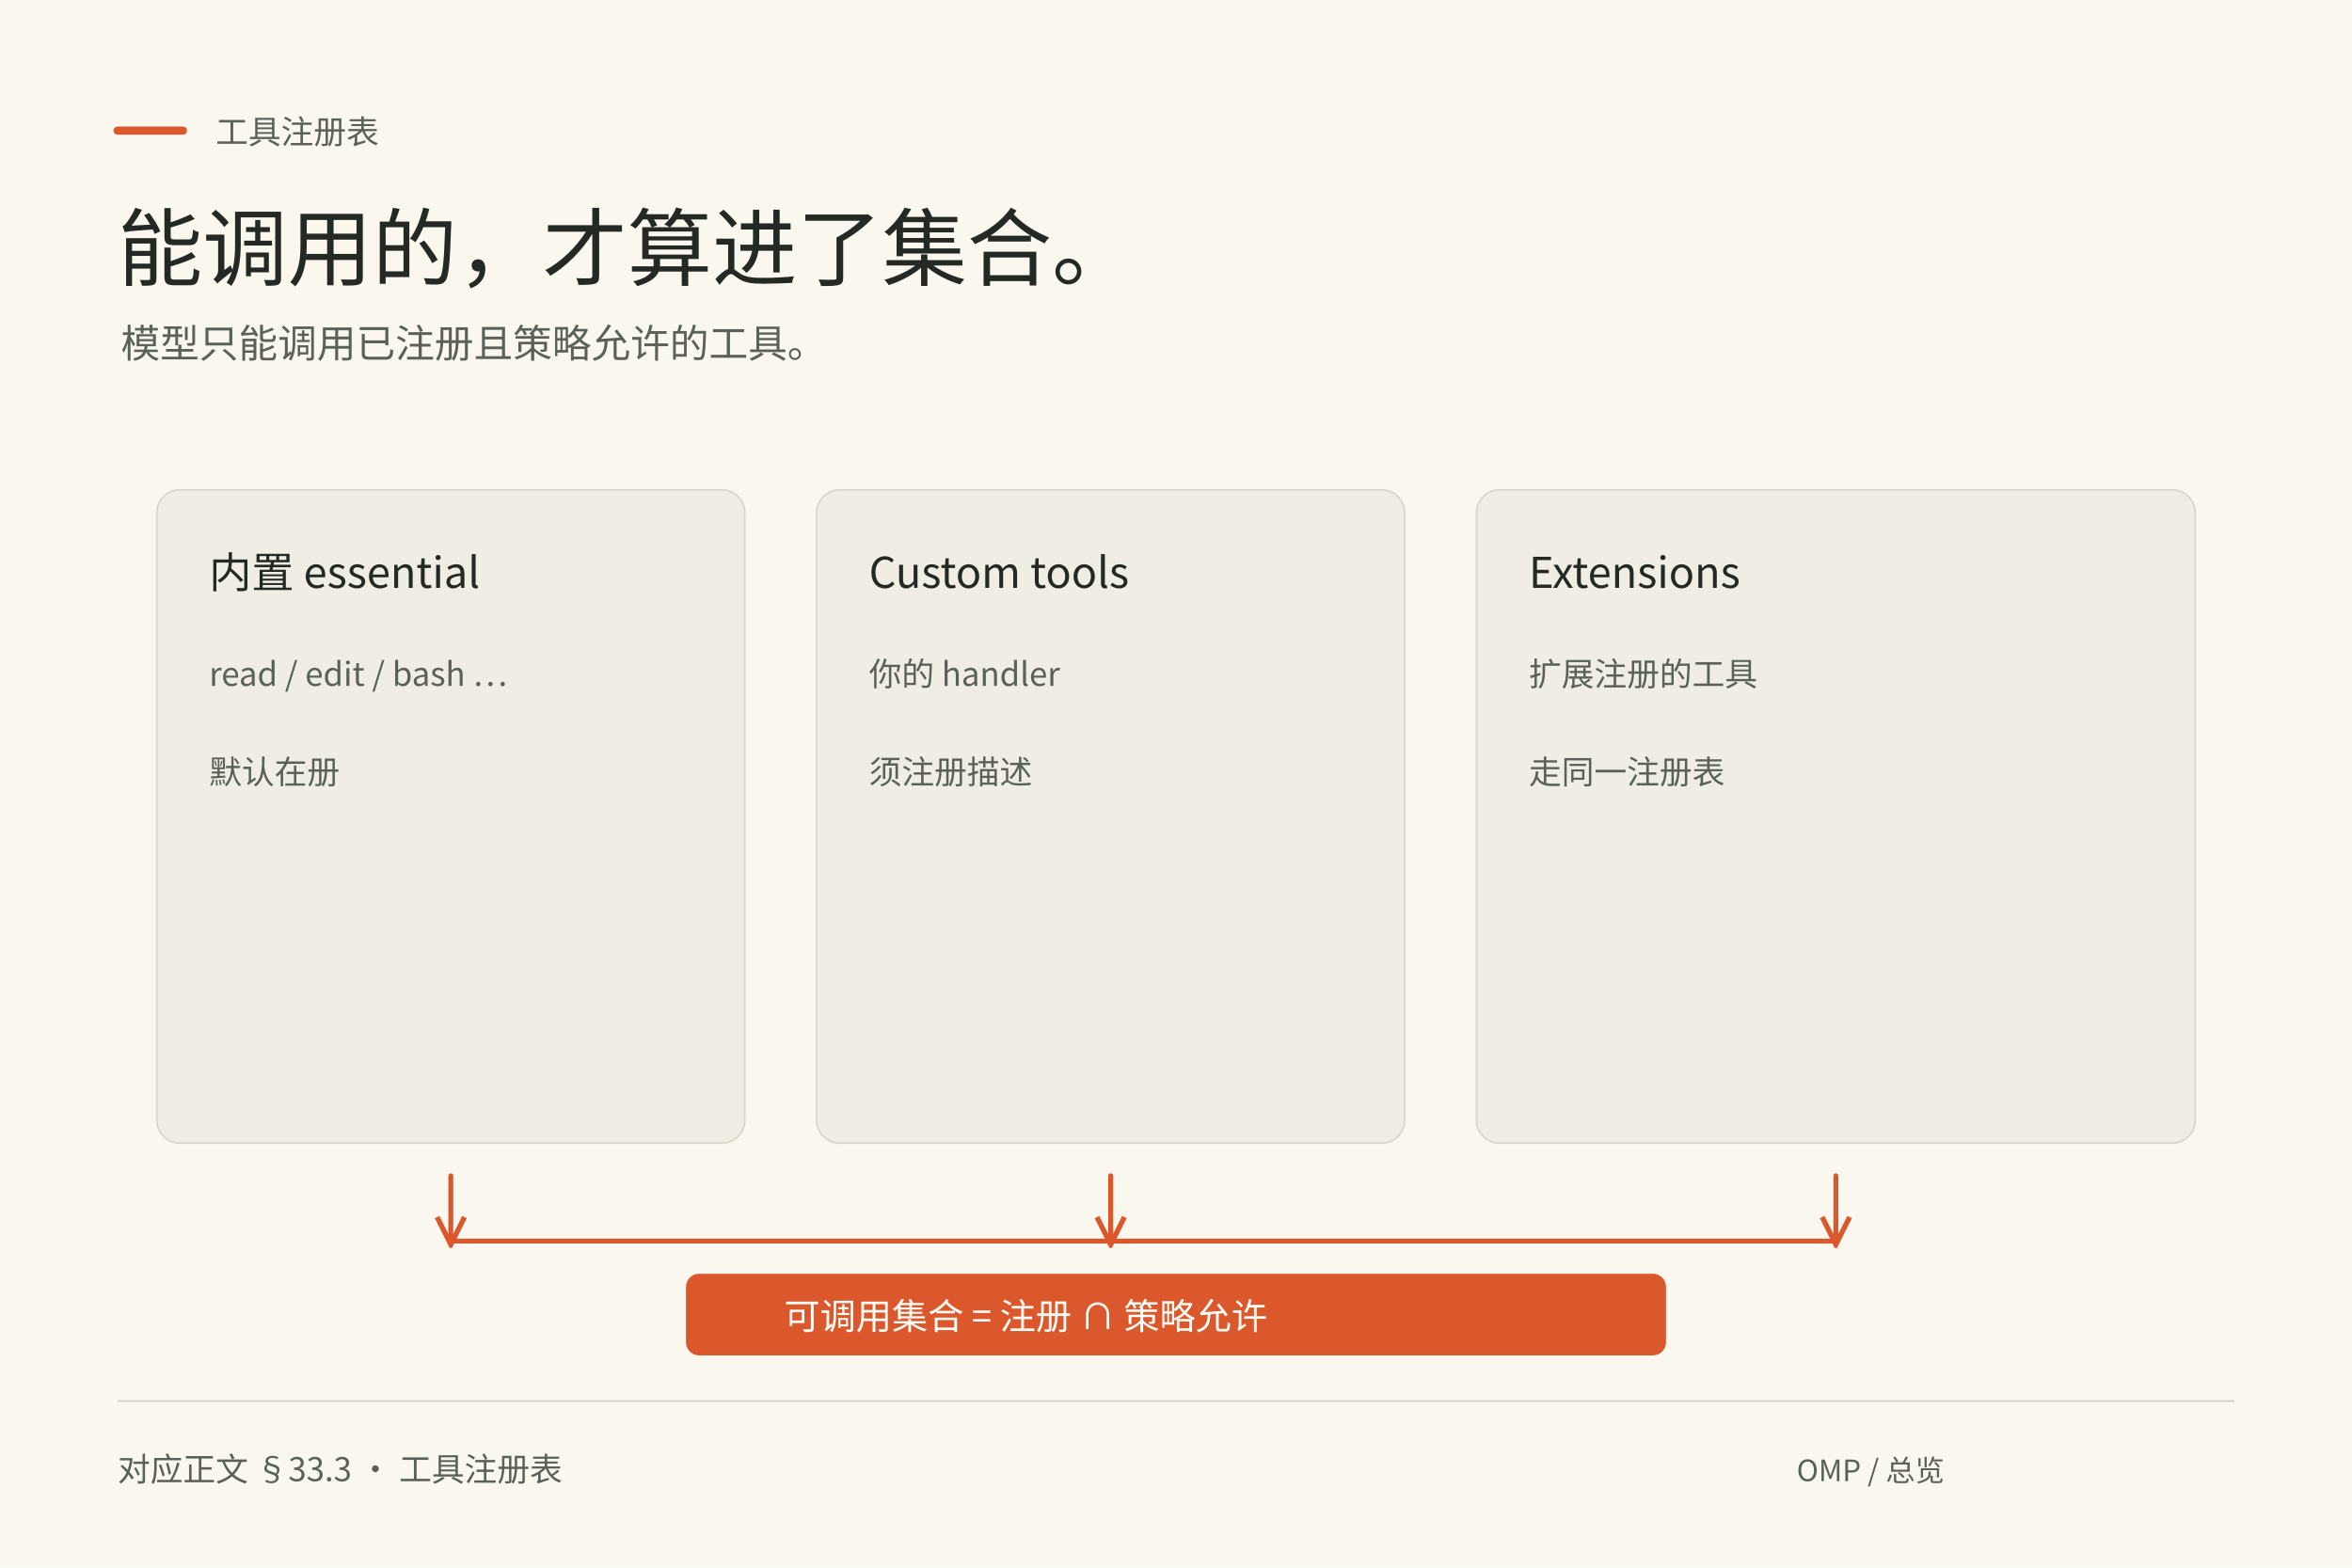
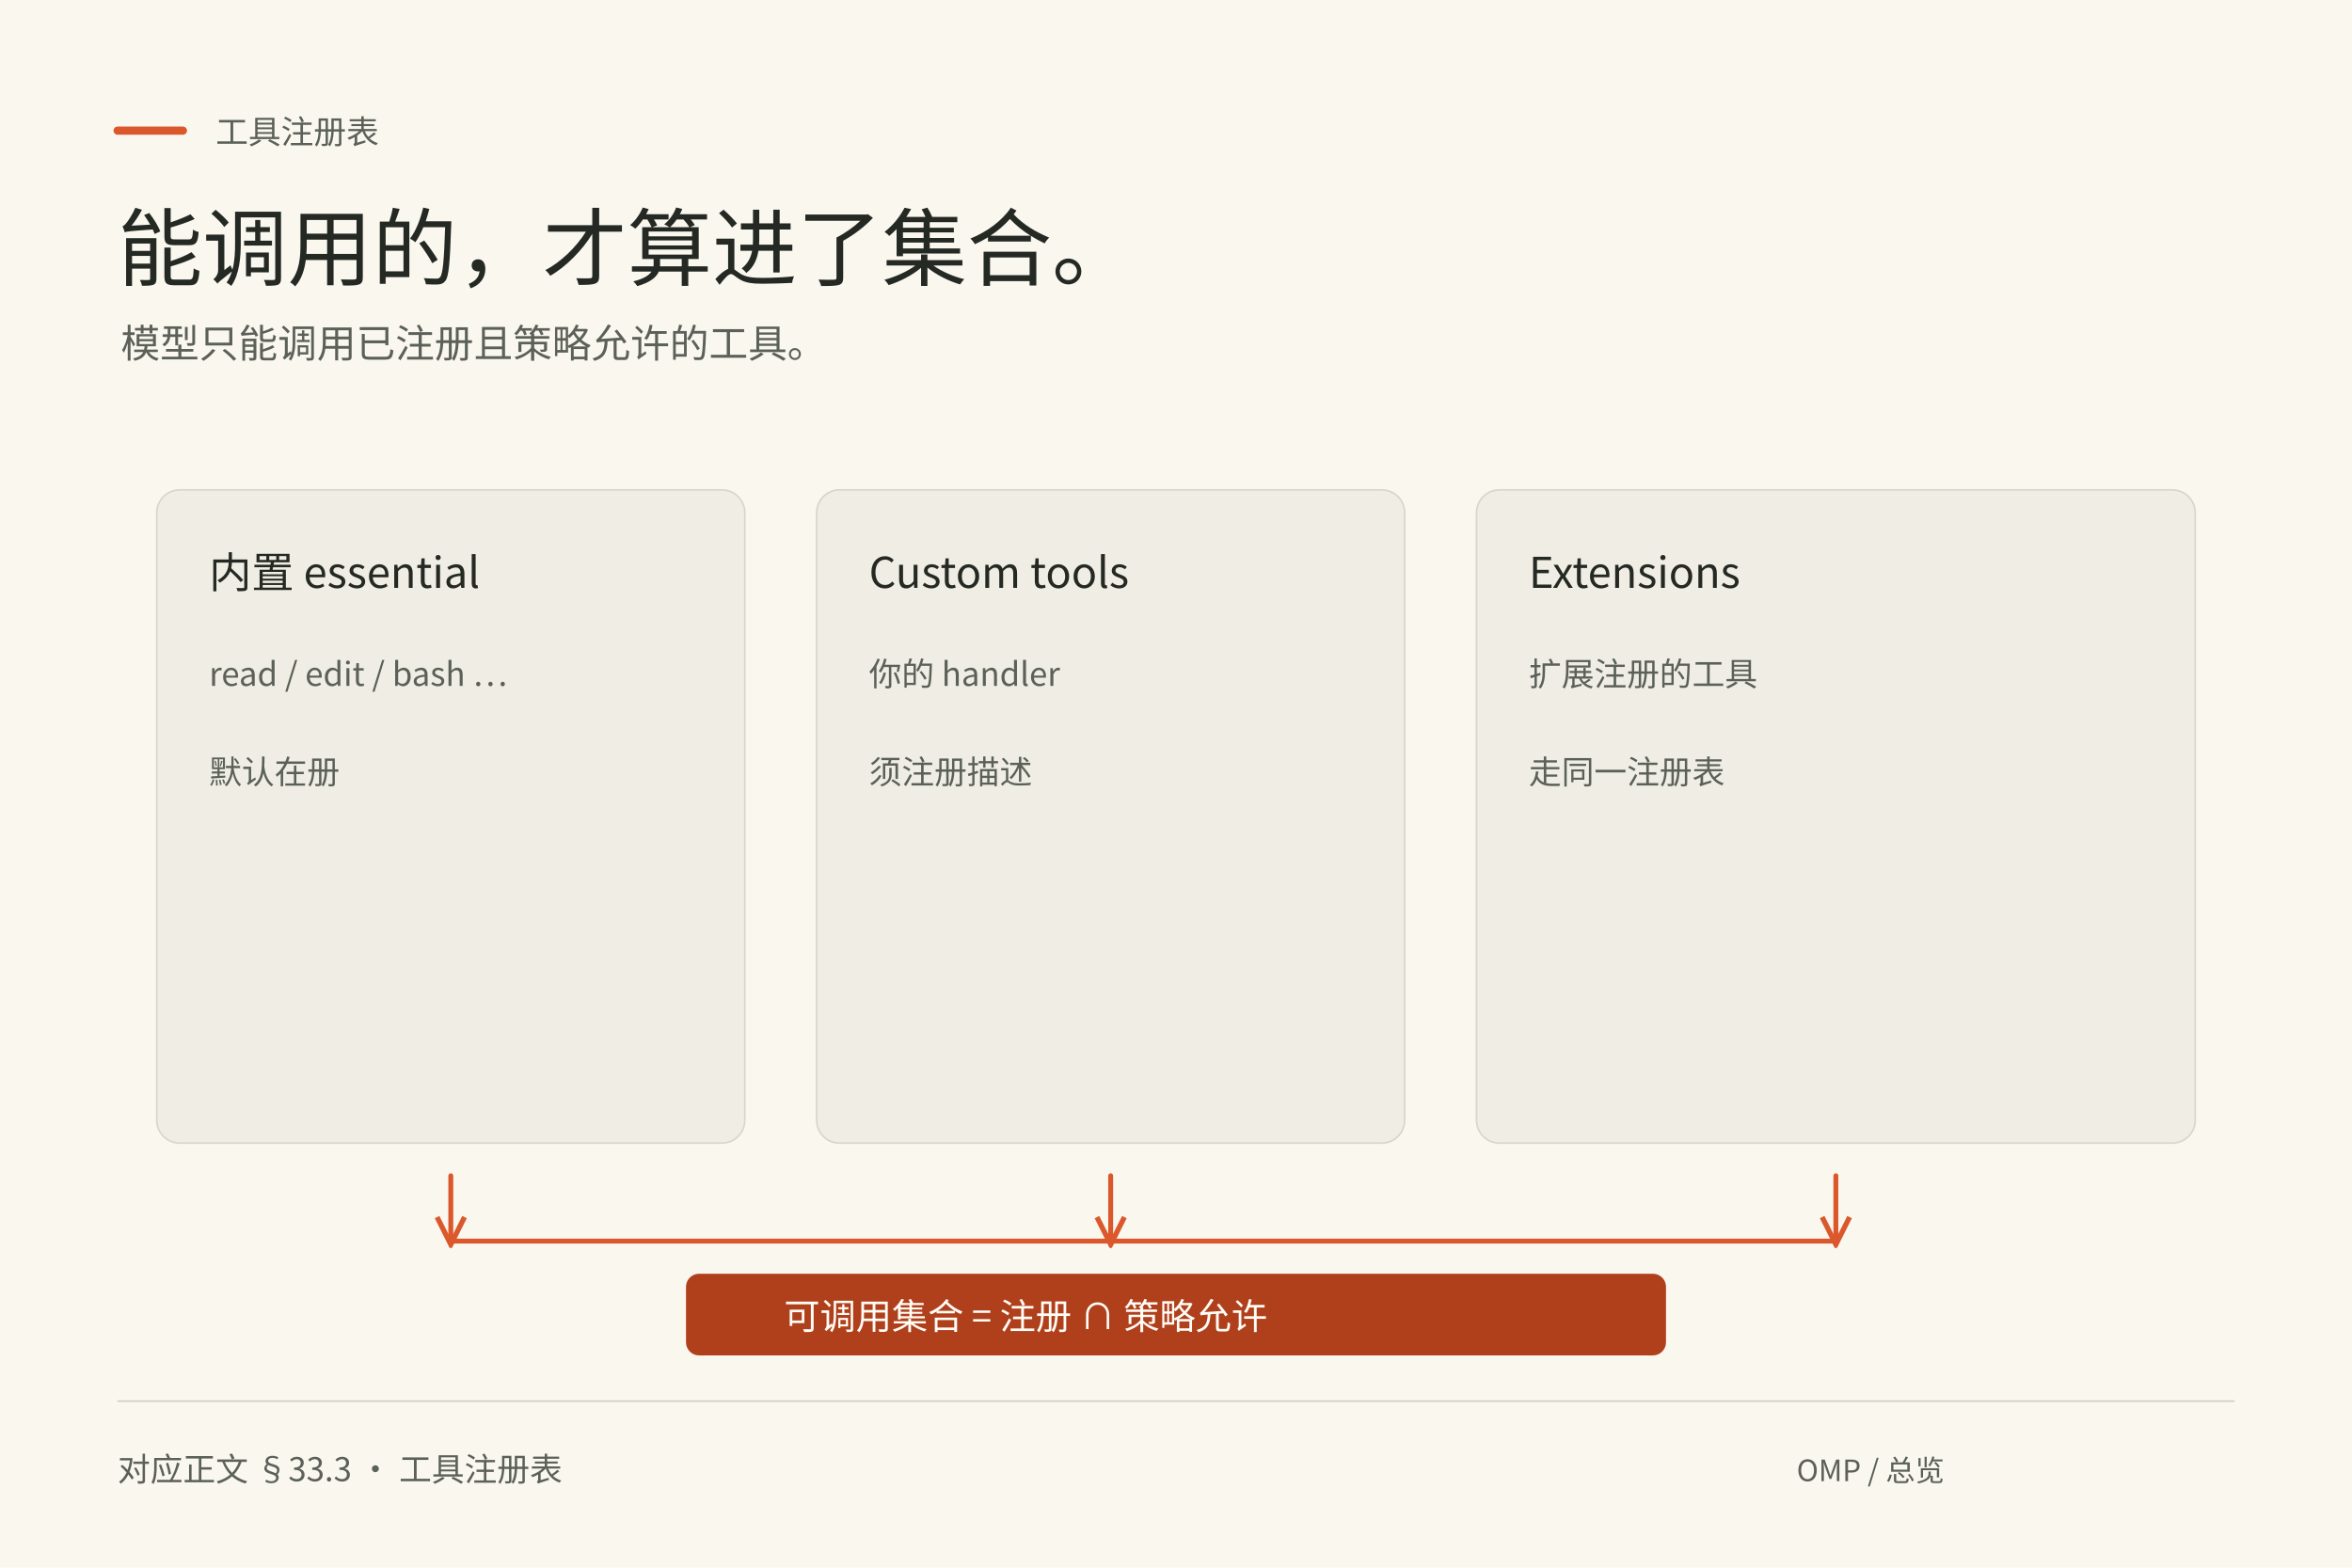
<svg xmlns="http://www.w3.org/2000/svg" width="1440" height="960" viewBox="0 0 1440 960" role="img" aria-labelledby="title desc">
  <defs>
    <marker id="arrow" viewBox="0 0 10 10" refX="8" refY="5" markerWidth="7" markerHeight="7" orient="auto-start-reverse">
      <path d="M 1 1 L 9 5 L 1 9" fill="none" stroke="#DB582C" stroke-width="1.5" />
    </marker>
  </defs>
  <style>text{font-family:"Microsoft YaHei","Noto Sans CJK SC",sans-serif}.ink{fill:#252923}.muted{fill:#5B6158}.accent{fill:#B0401C}.mono{font-family:Consolas,"Liberation Mono",monospace;fill:#252923}.white{fill:#FFFDF7}.line{fill:none;stroke:#252923;stroke-width:2;stroke-linecap:round;stroke-linejoin:round}.flow{fill:none;stroke:#DB582C;stroke-width:3;stroke-linecap:round;marker-end:url(#arrow)}.soft{fill:#F0EEE4;stroke:#D6D7C9}.card{fill:#FFFDF7;stroke:#ABB19F;stroke-width:1.5}.hi{fill:#E3EAD9;stroke:#ABB19F;stroke-width:1.5}.warn{fill:#F7E6DC;stroke:#DB582C;stroke-width:1.5}</style>
  <rect width="1440" height="960" fill="#FAF7EF" />
  <path d="M72 80 H112" stroke="#DB582C" stroke-width="5" stroke-linecap="round" />
  <text x="132" y="88" class="muted" font-size="20">工具注册表</text>
  <text x="72" y="171" class="ink" font-size="52">能调用的，才算进了集合。</text>
  <text x="74" y="219" class="muted" font-size="24">模型只能调用已注册且策略允许的工具。</text>
  <rect x="96" y="300" width="360" height="400" rx="14" class="soft" />
  <text x="128" y="360" class="ink" font-size="26">内置 essential</text>
  <text x="128" y="420" class="muted" font-size="20">read / edit / bash …</text>
  <text x="128" y="480" class="muted" font-size="20">默认在册</text>
  <rect x="500" y="300" width="360" height="400" rx="14" class="soft" />
  <text x="532" y="360" class="ink" font-size="26">Custom tools</text>
  <text x="532" y="420" class="muted" font-size="20">你的 handler</text>
  <text x="532" y="480" class="muted" font-size="20">须注册描述</text>
  <rect x="904" y="300" width="440" height="400" rx="14" class="soft" />
  <text x="936" y="360" class="ink" font-size="26">Extensions</text>
  <text x="936" y="420" class="muted" font-size="20">扩展注册的工具</text>
  <text x="936" y="480" class="muted" font-size="20">走同一注册表</text>
  <path d="M276 720 V760" class="flow" />
  <path d="M680 720 V760" class="flow" />
  <path d="M1124 720 V760" class="flow" />
  <path d="M276 760 H1124" stroke="#DB582C" stroke-width="3" fill="none" />
-   <rect x="420" y="780" width="600" height="50" rx="8" fill="#DB582C" />
+   <rect x="420" y="780" width="600" height="50" rx="8" fill="#B0401C" />
  <text x="480" y="814" class="white" font-size="22">可调用集合 = 注册 ∩ 策略允许</text>
  <path d="M72 858 H1368" stroke="#CFD0C4" />
  <text x="72" y="907" class="muted" font-size="20">对应正文 §33.3 · 工具注册表</text>
  <text x="1100" y="907" class="muted" font-size="18">OMP / 总览</text>
</svg>
